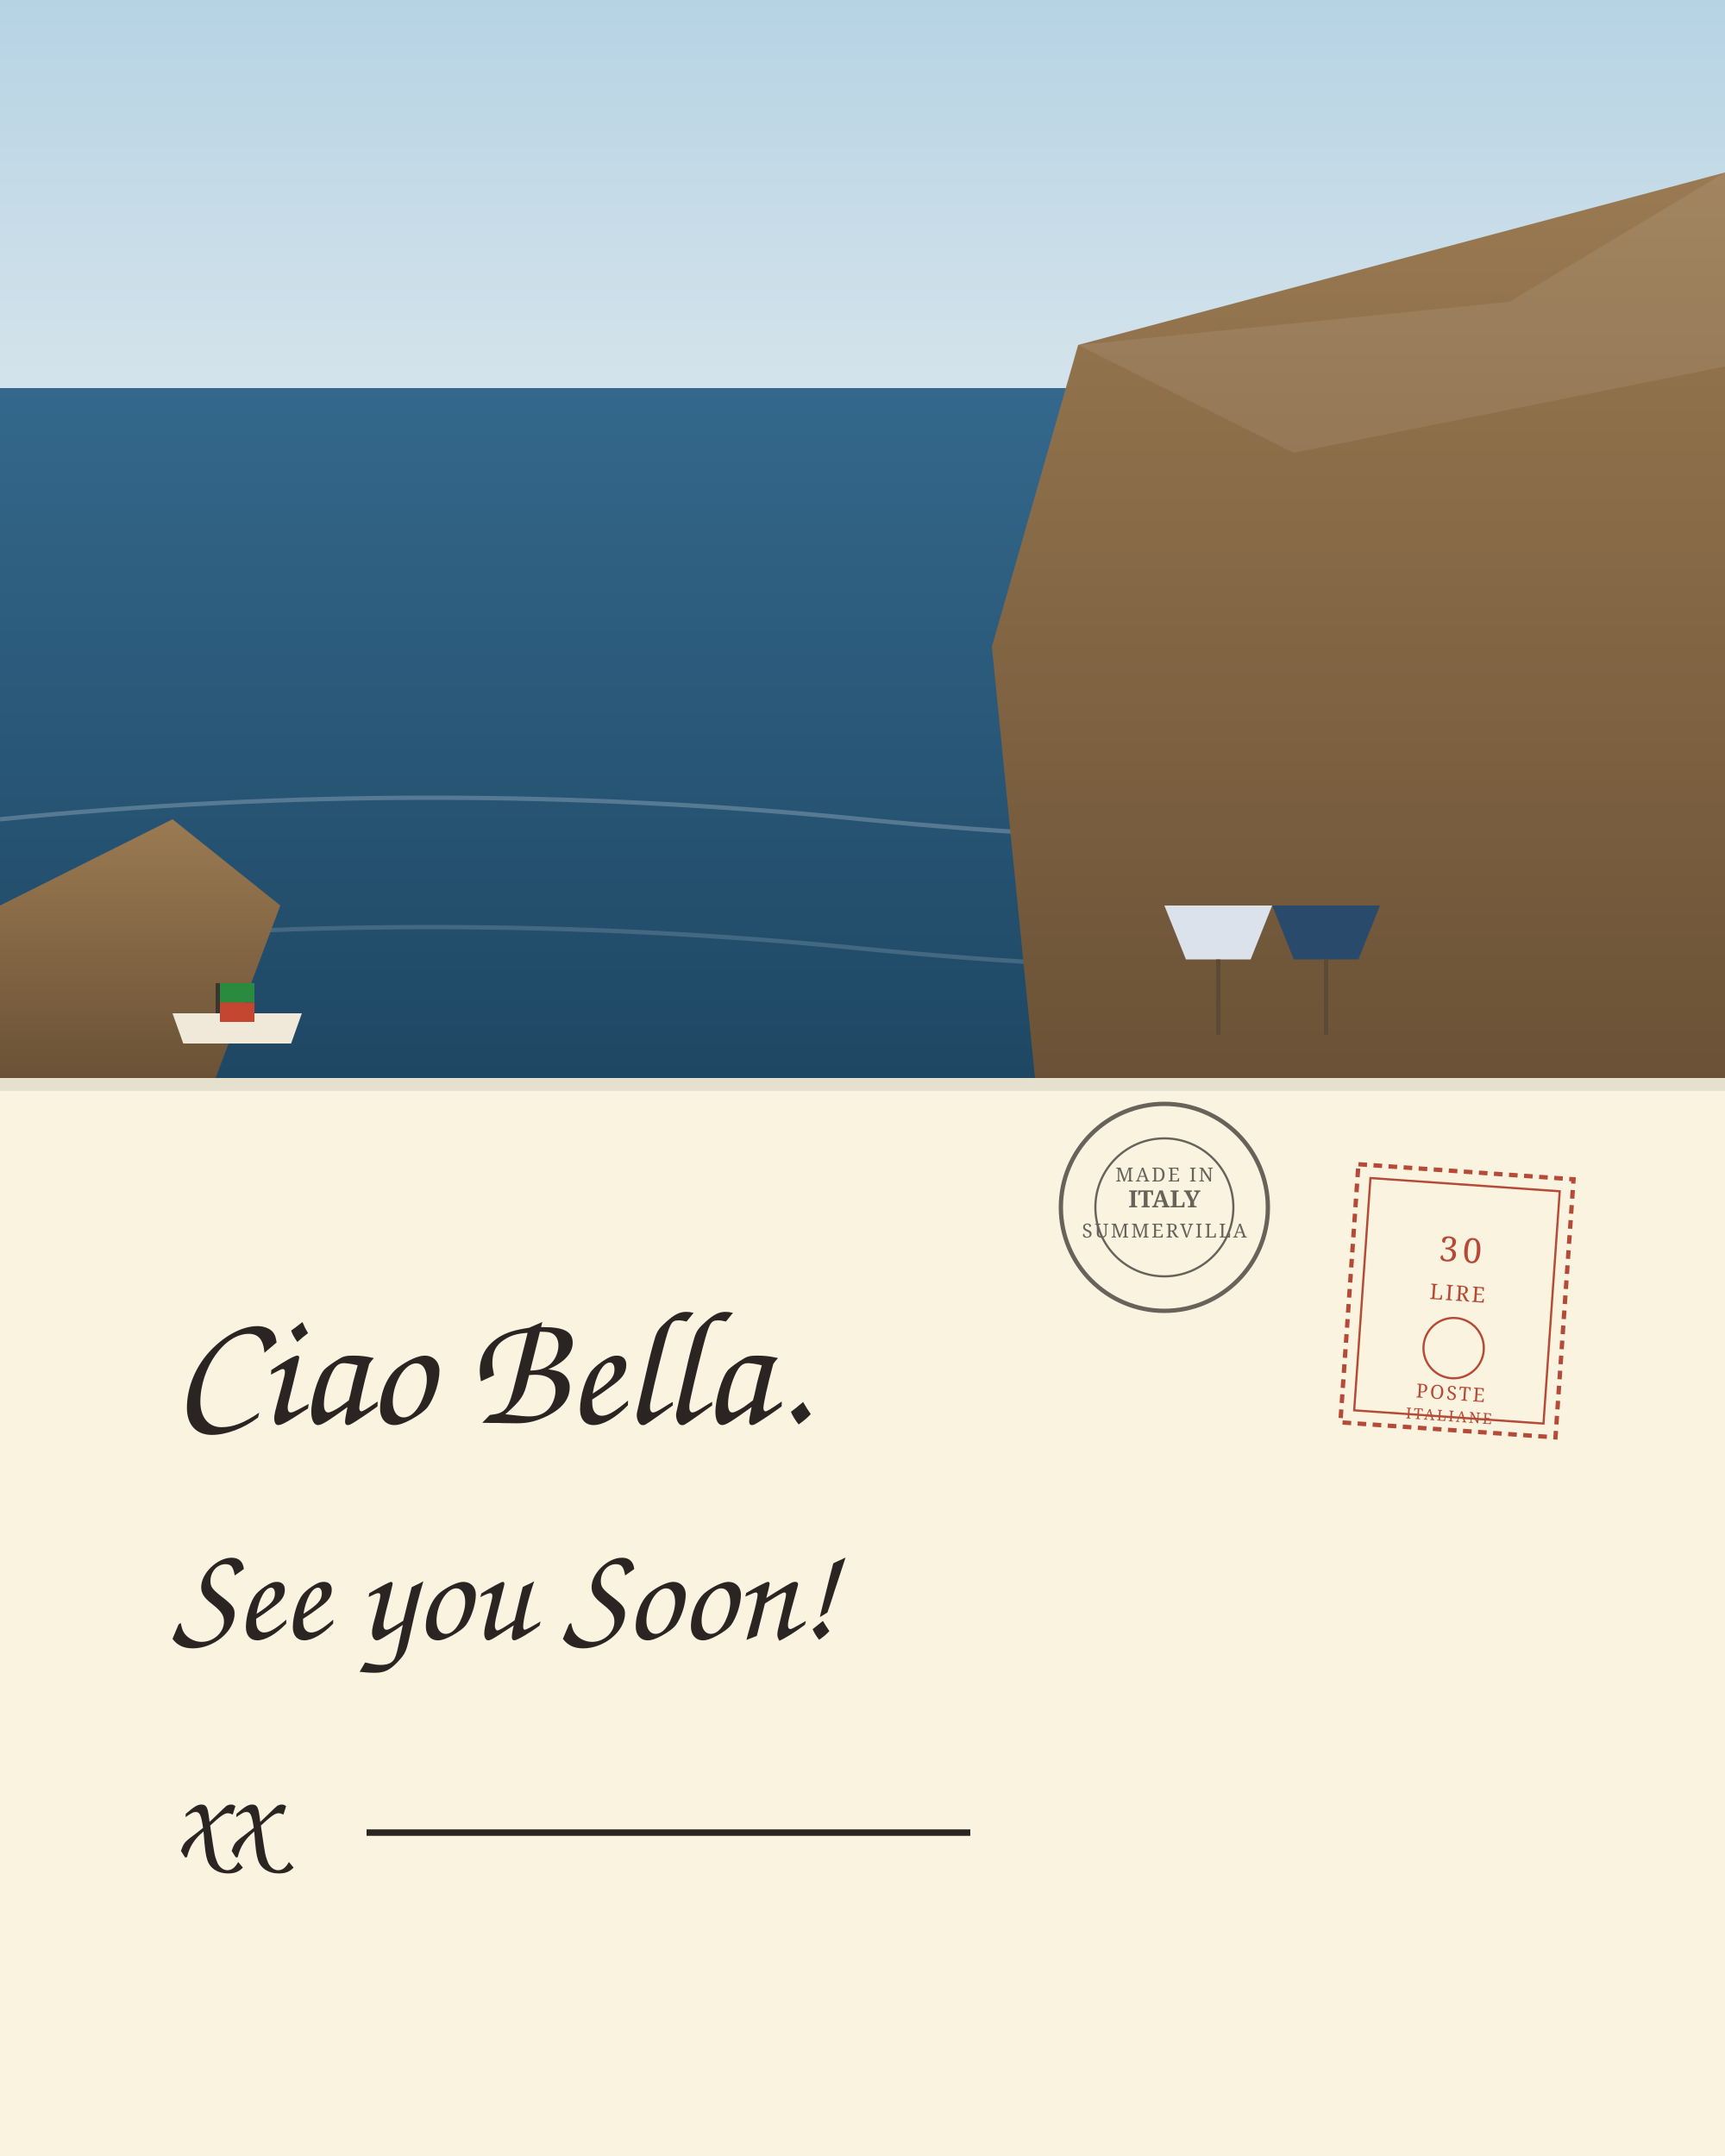
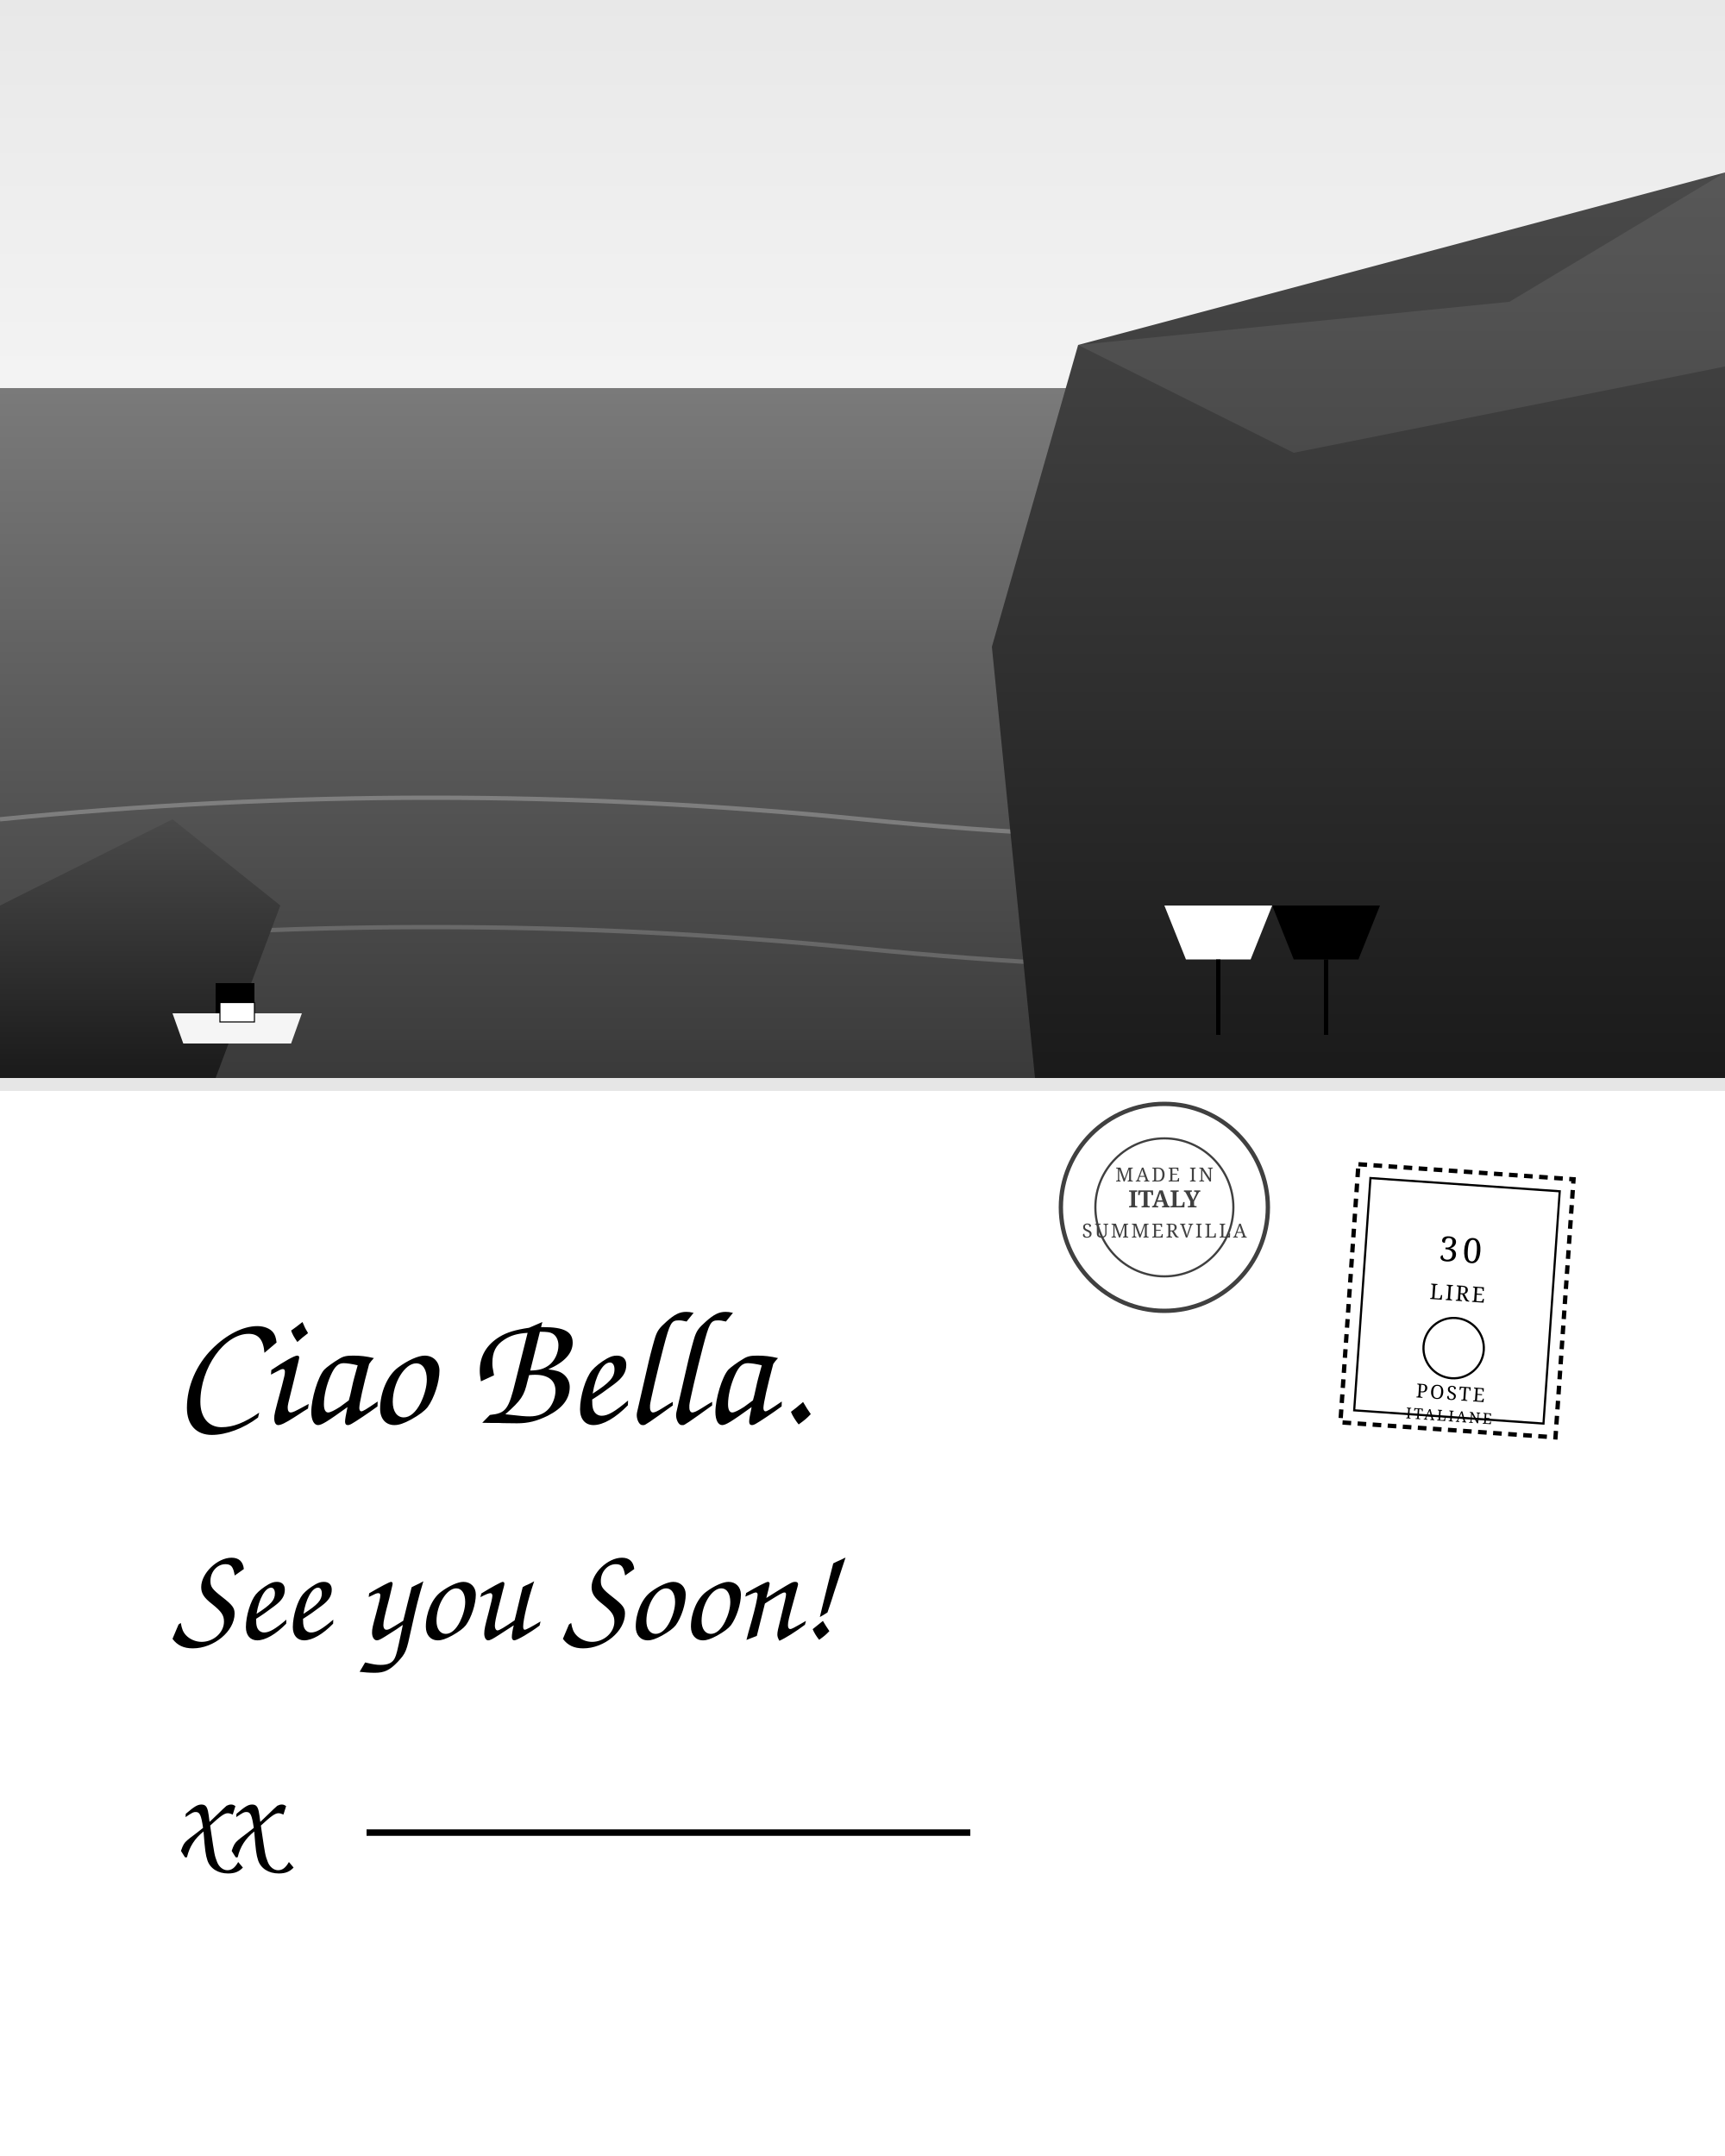
<svg xmlns="http://www.w3.org/2000/svg" viewBox="0 0 800 1000" preserveAspectRatio="xMidYMid slice">
  <defs>
    <linearGradient id="sky" x1="0" y1="0" x2="0" y2="1">
-       <stop offset="0%" stop-color="#b6d3e4" />
-       <stop offset="100%" stop-color="#dbe7ed" />
+       <stop offset="0%" stop-color="#e8e8e8" />
+       <stop offset="100%" stop-color="#f6f6f6" />
    </linearGradient>
    <linearGradient id="sea" x1="0" y1="0" x2="0" y2="1">
-       <stop offset="0%" stop-color="#34688c" />
-       <stop offset="100%" stop-color="#1e4763" />
+       <stop offset="0%" stop-color="#7a7a7a" />
+       <stop offset="100%" stop-color="#3a3a3a" />
    </linearGradient>
    <linearGradient id="rock" x1="0" y1="0" x2="0" y2="1">
-       <stop offset="0%" stop-color="#9a7a52" />
-       <stop offset="100%" stop-color="#6b5236" />
+       <stop offset="0%" stop-color="#4a4a4a" />
+       <stop offset="100%" stop-color="#1a1a1a" />
    </linearGradient>
  </defs>
  <rect width="800" height="220" fill="url(#sky)" />
  <rect y="180" width="800" height="320" fill="url(#sea)" />
-   <path d="M0 380 Q200 360 400 380 T800 380" stroke="rgba(255,255,255,0.22)" stroke-width="2" fill="none" />
-   <path d="M0 440 Q200 420 400 440 T800 440" stroke="rgba(255,255,255,0.15)" stroke-width="2" fill="none" />
+   <path d="M0 380 Q200 360 400 380 T800 380" stroke="rgba(255,255,255,0.25)" stroke-width="2" fill="none" />
+   <path d="M0 440 Q200 420 400 440 T800 440" stroke="rgba(255,255,255,0.18)" stroke-width="2" fill="none" />
  <polygon points="500,160 800,80 800,500 480,500 460,300" fill="url(#rock)" />
  <polygon points="500,160 700,140 800,80 800,170 600,210" fill="rgba(255,255,255,0.08)" />
  <polygon points="0,420 80,380 130,420 100,500 0,500" fill="url(#rock)" />
  <g transform="translate(540,420)">
-     <path d="M0 0 L50 0 L40 25 L10 25 Z" fill="#dbe2eb" />
-     <path d="M50 0 L100 0 L90 25 L60 25 Z" fill="#2a4a6c" />
-     <line x1="25" y1="25" x2="25" y2="60" stroke="#5b4a36" stroke-width="2" />
-     <line x1="75" y1="25" x2="75" y2="60" stroke="#5b4a36" stroke-width="2" />
+     <path d="M0 0 L50 0 L40 25 L10 25 Z" fill="#ffffff" />
+     <path d="M50 0 L100 0 L90 25 L60 25 Z" fill="#000000" />
+     <line x1="25" y1="25" x2="25" y2="60" stroke="#000000" stroke-width="2" />
+     <line x1="75" y1="25" x2="75" y2="60" stroke="#000000" stroke-width="2" />
  </g>
  <g transform="translate(80,470)">
-     <path d="M0 0 L60 0 L55 14 L5 14 Z" fill="#f0e8d8" />
-     <rect x="20" y="-14" width="2" height="14" fill="#3a3530" />
-     <polygon points="22,-14 38,-14 38,-5 22,-5" fill="#2a8a3e" />
-     <polygon points="22,-5 38,-5 38,4 22,4" fill="#c44530" />
+     <path d="M0 0 L60 0 L55 14 L5 14 Z" fill="#f5f5f5" />
+     <rect x="20" y="-14" width="2" height="14" fill="#000000" />
+     <polygon points="22,-14 38,-14 38,-5 22,-5" fill="#000000" />
+     <polygon points="22,-5 38,-5 38,4 22,4" fill="#ffffff" stroke="#000000" stroke-width="0.5" />
  </g>
-   <rect y="500" width="800" height="500" fill="#faf3e0" />
-   <rect y="500" width="800" height="6" fill="rgba(0,0,0,0.08)" />
-   <g font-family="'Bradley Hand','Lucida Handwriting','Snell Roundhand',cursive" fill="#2a2522">
+   <rect y="500" width="800" height="500" fill="#ffffff" />
+   <rect y="500" width="800" height="6" fill="rgba(0,0,0,0.1)" />
+   <g font-family="'Bradley Hand','Lucida Handwriting','Snell Roundhand',cursive" fill="#000000">
    <text x="80" y="660" font-size="76" font-style="italic">Ciao Bella.</text>
    <text x="80" y="760" font-size="64" font-style="italic">See you Soon!</text>
    <text x="80" y="860" font-size="56" font-style="italic">xx</text>
-     <line x1="170" y1="850" x2="450" y2="850" stroke="#2a2522" stroke-width="3" />
+     <line x1="170" y1="850" x2="450" y2="850" stroke="#000000" stroke-width="3" />
  </g>
  <g transform="translate(630,540) rotate(4)">
-     <rect width="100" height="120" fill="#faf3e0" stroke="#b54a37" stroke-width="2" stroke-dasharray="4,3" />
-     <rect x="6" y="6" width="88" height="108" fill="none" stroke="#b54a37" stroke-width="1" />
-     <text x="50" y="42" text-anchor="middle" font-family="'Cormorant Garamond',serif" font-size="16" fill="#b54a37" letter-spacing="2">30</text>
-     <text x="50" y="60" text-anchor="middle" font-family="'Cormorant Garamond',serif" font-size="10" fill="#b54a37" letter-spacing="1">LIRE</text>
-     <circle cx="50" cy="82" r="14" fill="none" stroke="#b54a37" stroke-width="1" />
-     <text x="50" y="106" text-anchor="middle" font-family="'Cormorant Garamond',serif" font-size="9" fill="#b54a37" letter-spacing="1">POSTE</text>
-     <text x="50" y="116" text-anchor="middle" font-family="'Cormorant Garamond',serif" font-size="7" fill="#b54a37" letter-spacing="1">ITALIANE</text>
+     <rect width="100" height="120" fill="#ffffff" stroke="#000000" stroke-width="2" stroke-dasharray="4,3" />
+     <rect x="6" y="6" width="88" height="108" fill="none" stroke="#000000" stroke-width="1" />
+     <text x="50" y="42" text-anchor="middle" font-family="'Cormorant Garamond',serif" font-size="16" fill="#000000" letter-spacing="2">30</text>
+     <text x="50" y="60" text-anchor="middle" font-family="'Cormorant Garamond',serif" font-size="10" fill="#000000" letter-spacing="1">LIRE</text>
+     <circle cx="50" cy="82" r="14" fill="none" stroke="#000000" stroke-width="1" />
+     <text x="50" y="106" text-anchor="middle" font-family="'Cormorant Garamond',serif" font-size="9" fill="#000000" letter-spacing="1">POSTE</text>
+     <text x="50" y="116" text-anchor="middle" font-family="'Cormorant Garamond',serif" font-size="7" fill="#000000" letter-spacing="1">ITALIANE</text>
  </g>
-   <g transform="translate(540,560)" opacity="0.7">
-     <circle cx="0" cy="0" r="48" fill="none" stroke="#2a2522" stroke-width="2" />
-     <circle cx="0" cy="0" r="32" fill="none" stroke="#2a2522" stroke-width="1" />
-     <text x="0" y="-12" text-anchor="middle" font-family="'Cormorant Garamond',serif" font-size="9" fill="#2a2522" letter-spacing="1">MADE IN</text>
-     <text x="0" y="0" text-anchor="middle" font-family="'Cormorant Garamond',serif" font-size="11" font-weight="bold" fill="#2a2522">ITALY</text>
-     <text x="0" y="14" text-anchor="middle" font-family="'Cormorant Garamond',serif" font-size="9" fill="#2a2522" letter-spacing="1">SUMMERVILLA</text>
+   <g transform="translate(540,560)" opacity="0.75">
+     <circle cx="0" cy="0" r="48" fill="none" stroke="#000000" stroke-width="2" />
+     <circle cx="0" cy="0" r="32" fill="none" stroke="#000000" stroke-width="1" />
+     <text x="0" y="-12" text-anchor="middle" font-family="'Cormorant Garamond',serif" font-size="9" fill="#000000" letter-spacing="1">MADE IN</text>
+     <text x="0" y="0" text-anchor="middle" font-family="'Cormorant Garamond',serif" font-size="11" font-weight="bold" fill="#000000">ITALY</text>
+     <text x="0" y="14" text-anchor="middle" font-family="'Cormorant Garamond',serif" font-size="9" fill="#000000" letter-spacing="1">SUMMERVILLA</text>
  </g>
</svg>
